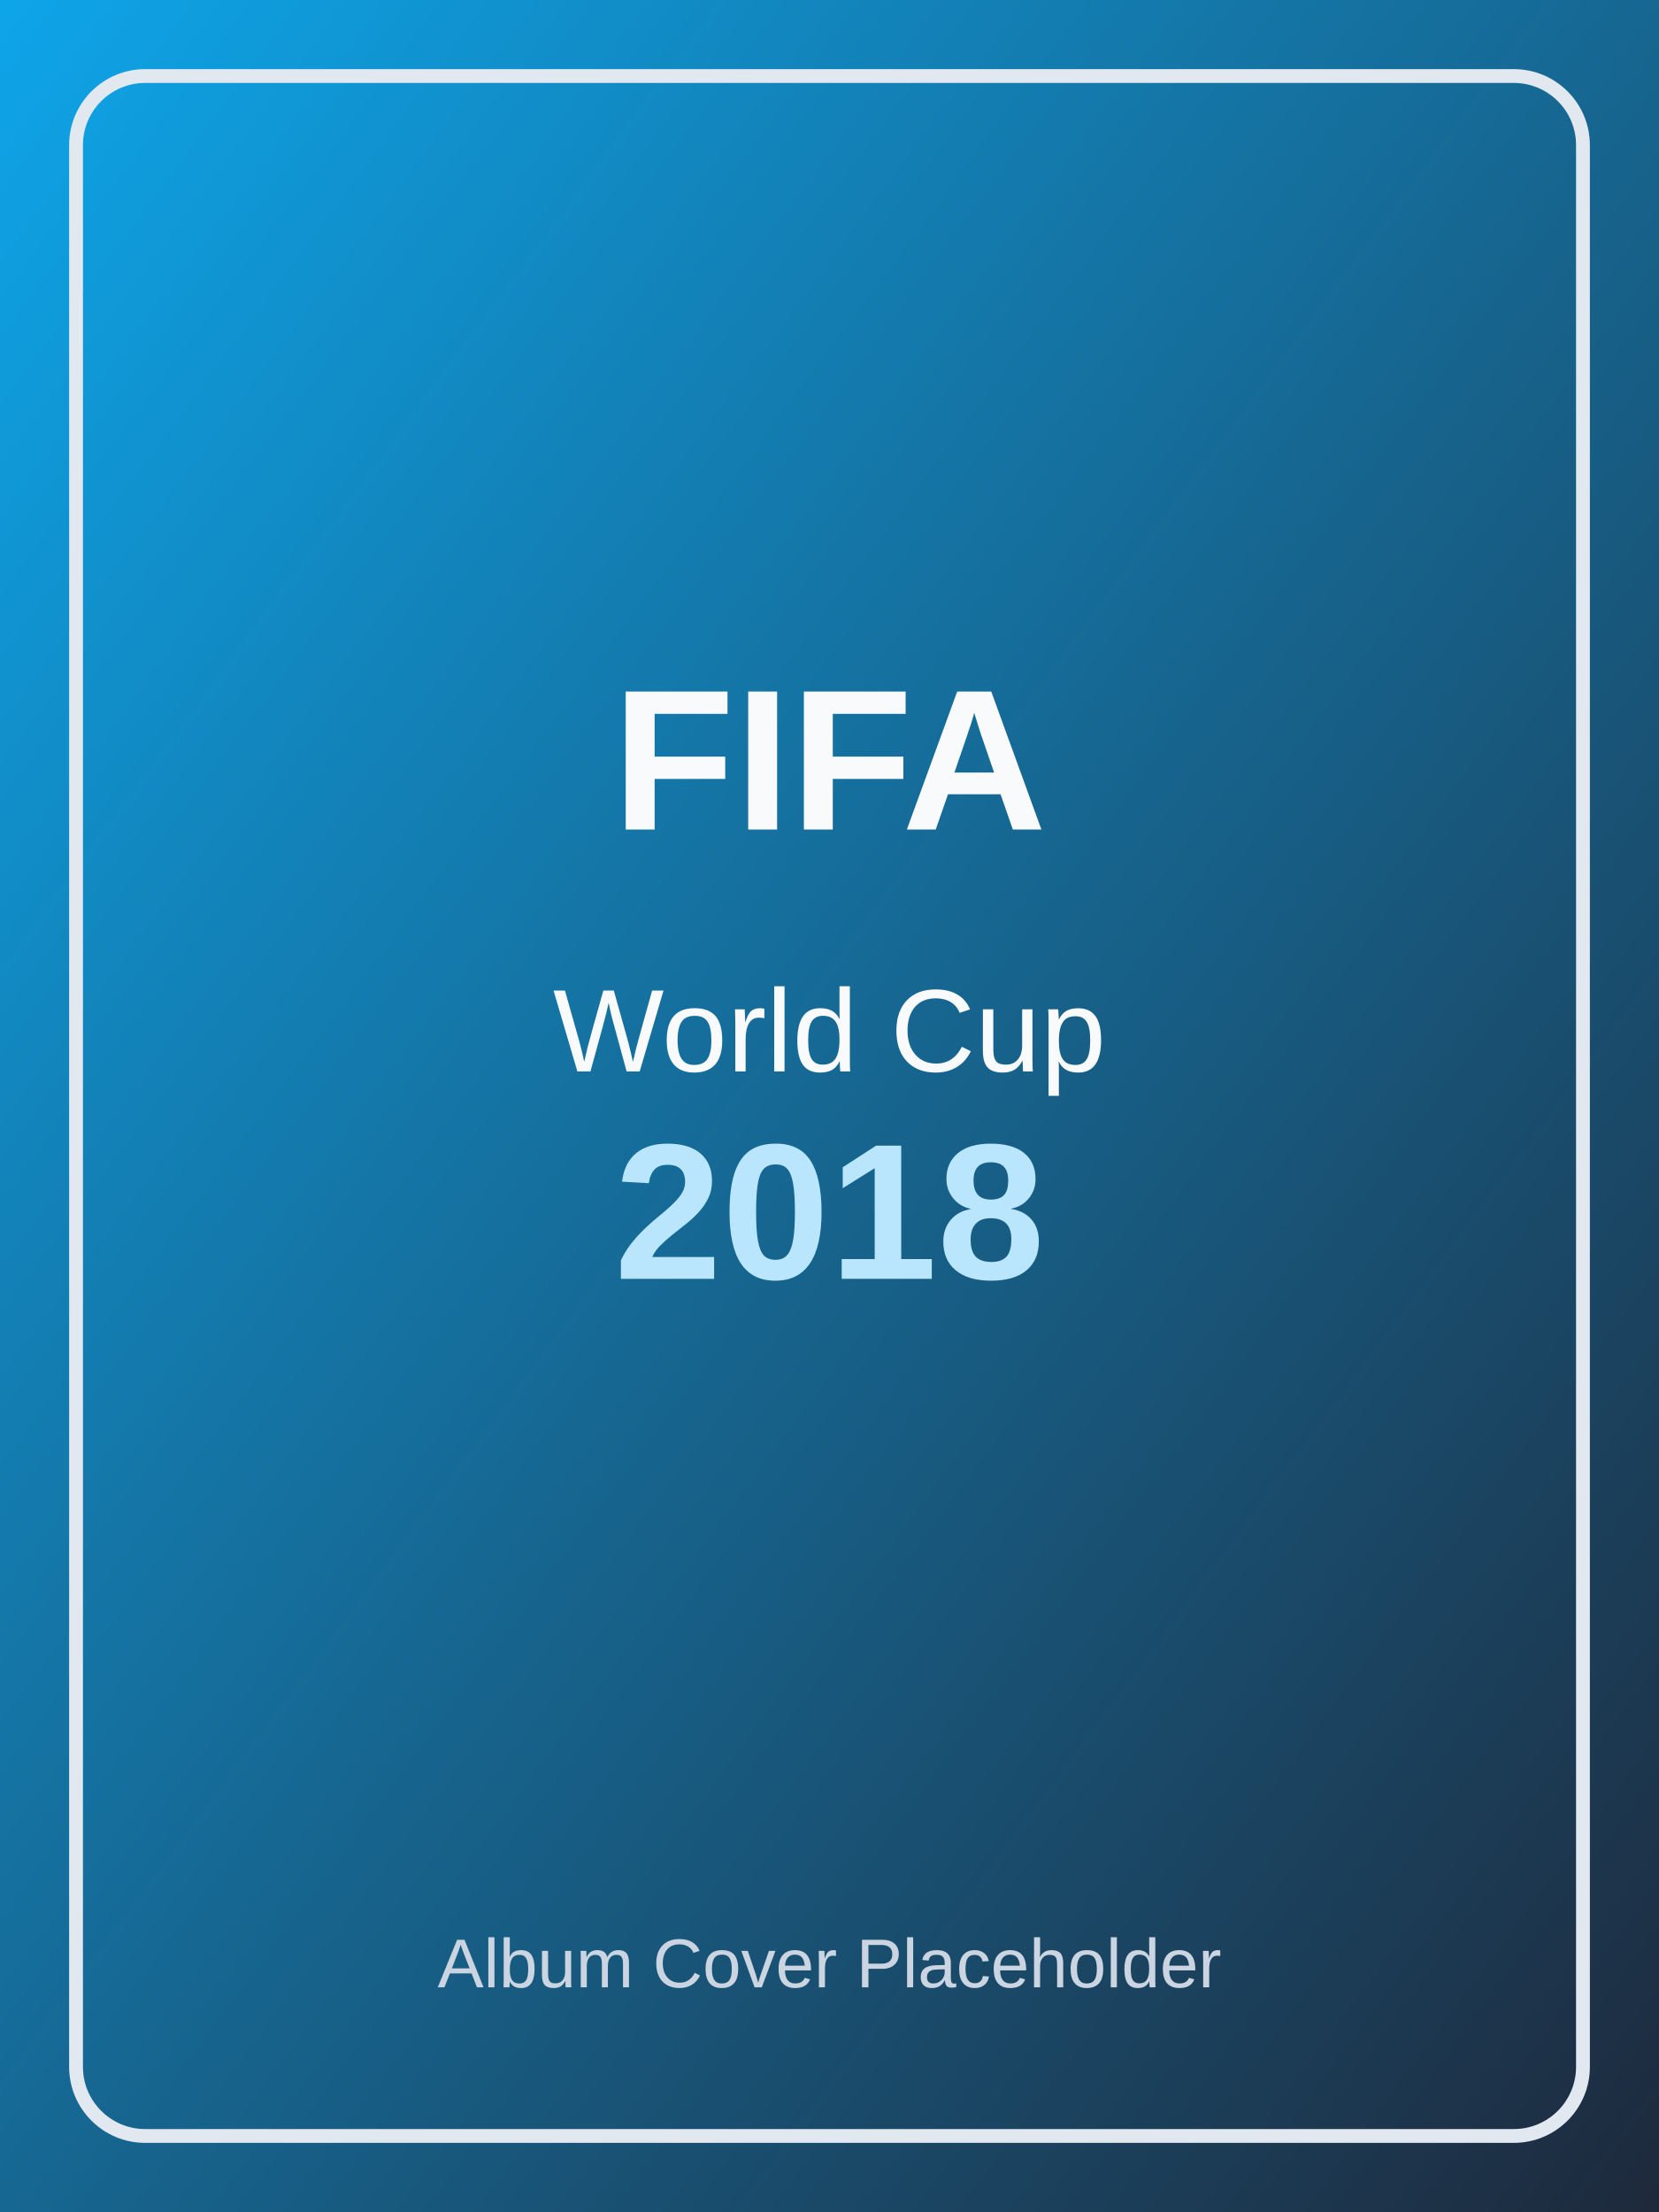
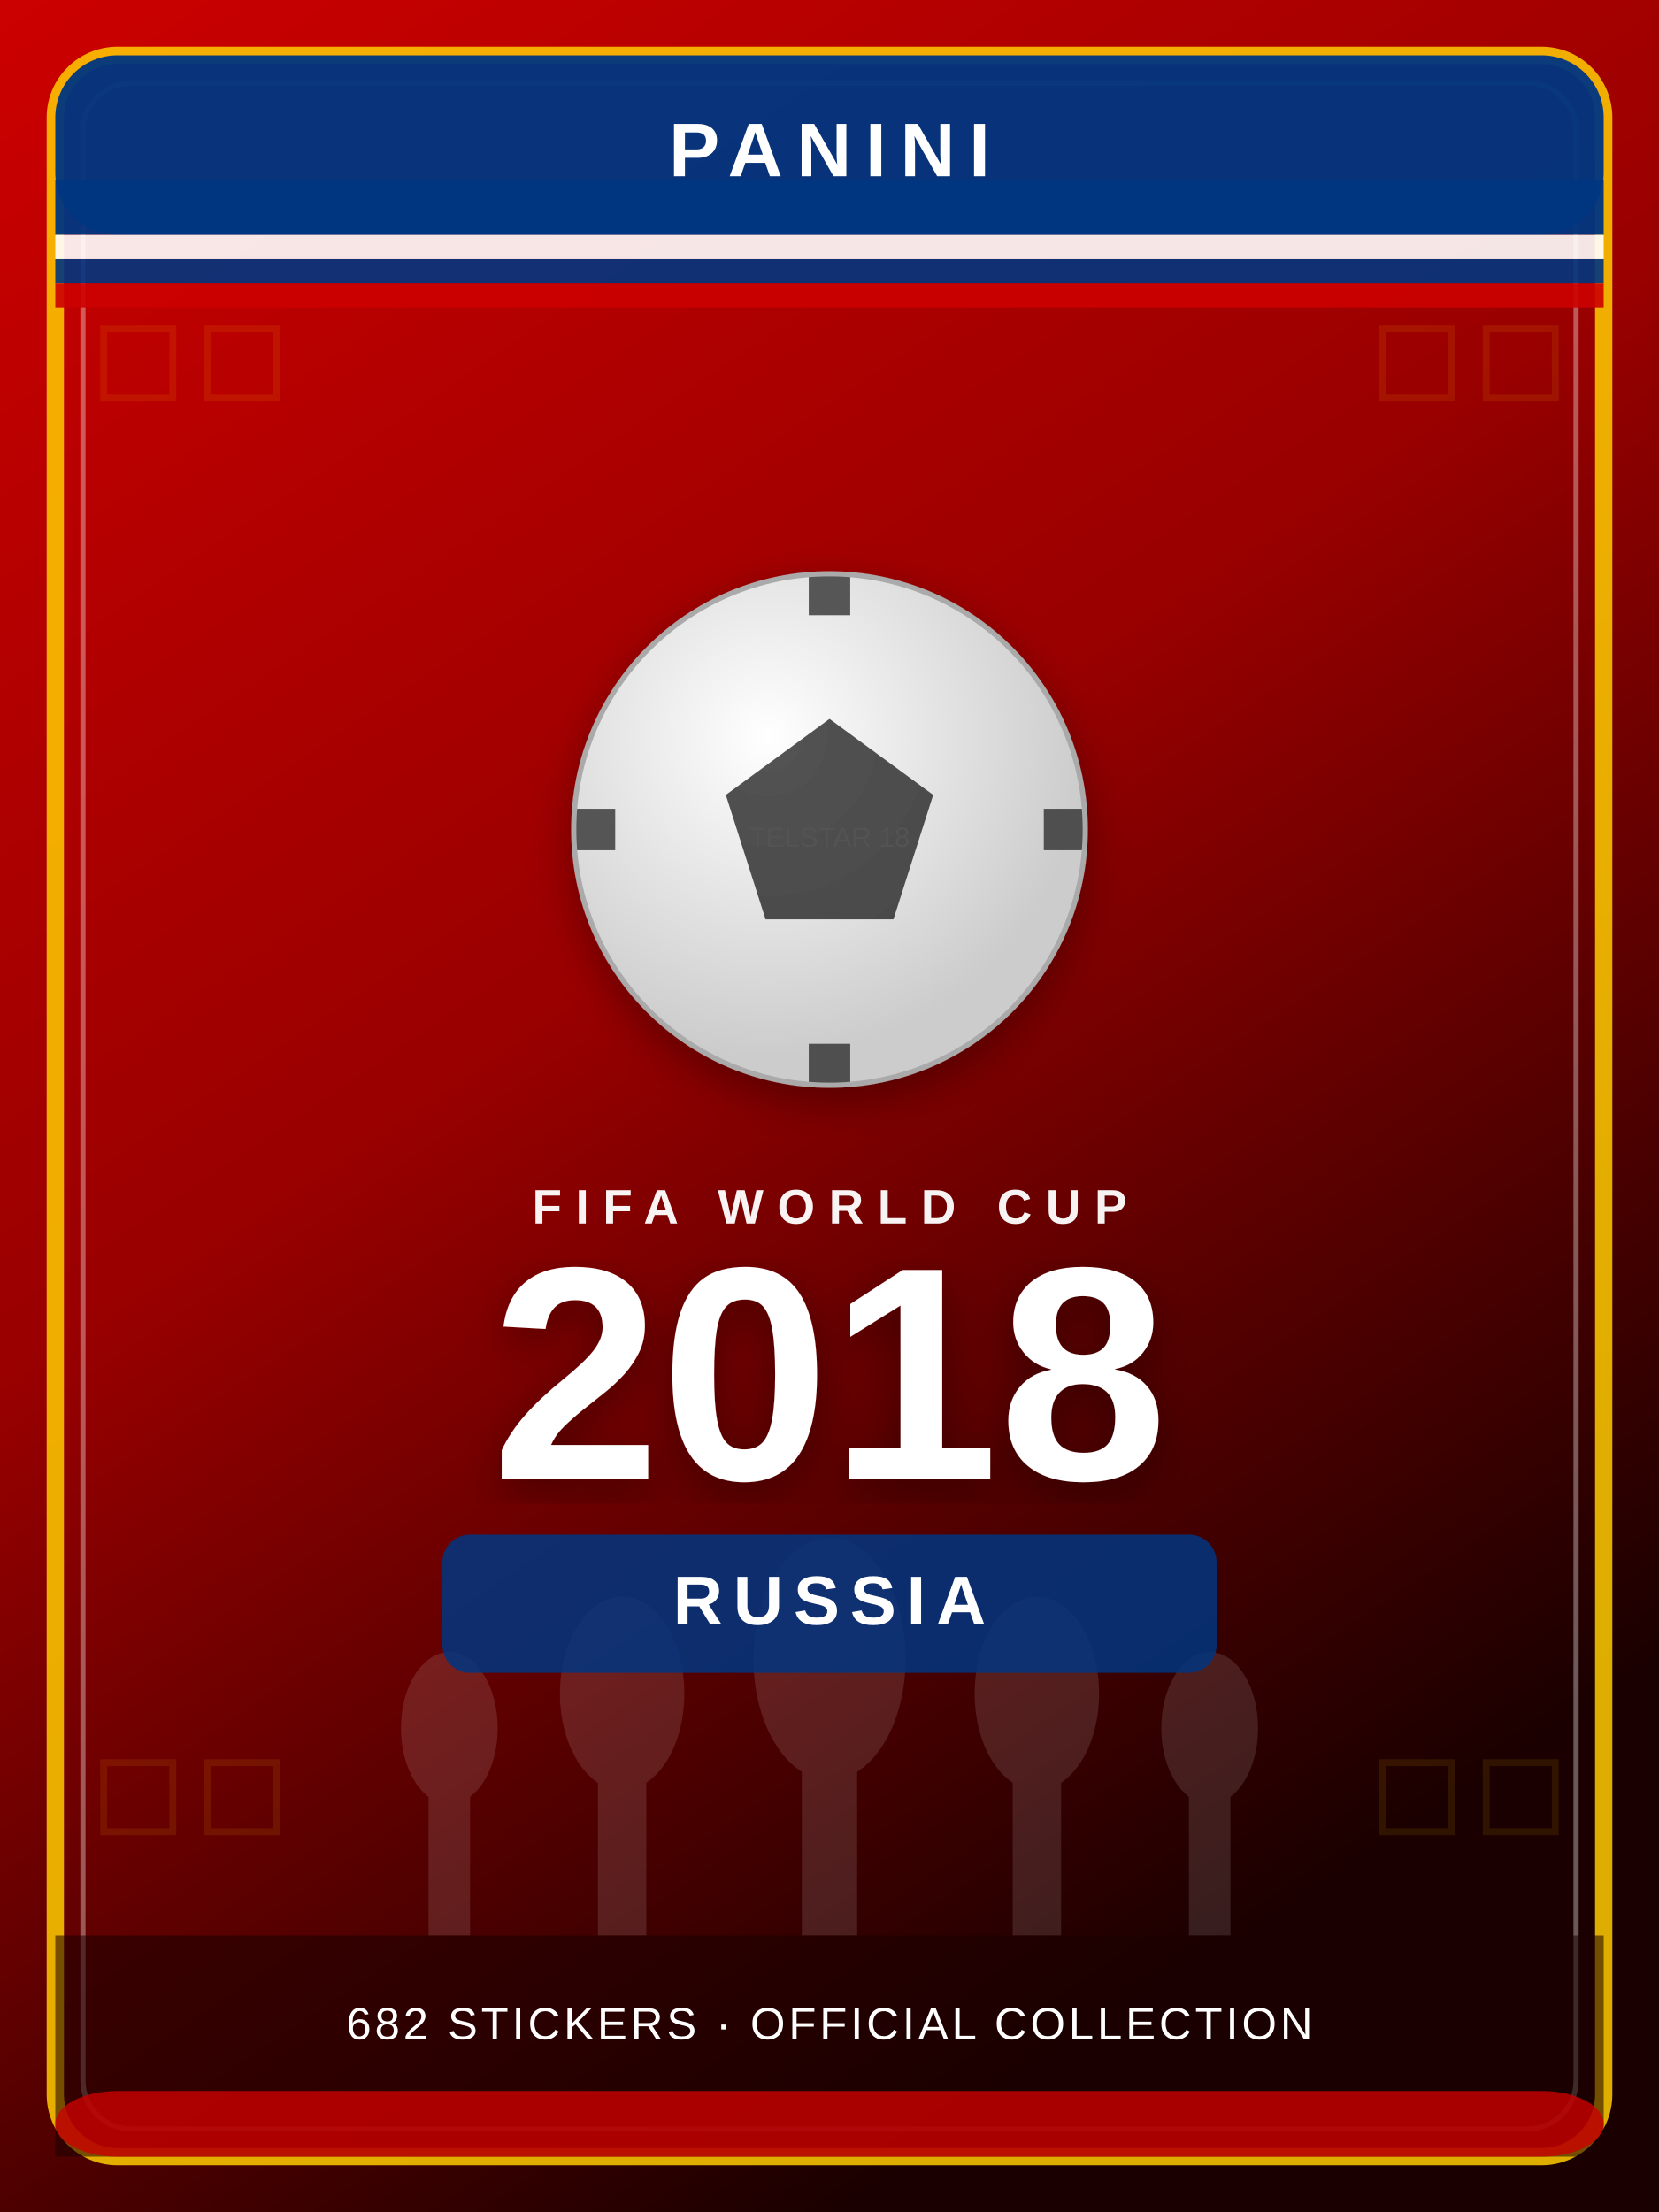
<svg xmlns="http://www.w3.org/2000/svg" width="480" height="640" viewBox="0 0 480 640">
  <defs>
-     <linearGradient id="bg" x1="0" y1="0" x2="1" y2="1">
-       <stop offset="0%" stop-color="#0ea5e9" />
-       <stop offset="100%" stop-color="#1e293b" />
+     <linearGradient id="bg18" x1="0" y1="0" x2="0.5" y2="1">
+       <stop offset="0%" stop-color="#cc0000" />
+       <stop offset="50%" stop-color="#990000" />
+       <stop offset="100%" stop-color="#1a0000" />
    </linearGradient>
+     <radialGradient id="ball18g" cx="38%" cy="32%" r="62%">
+       <stop offset="0%" stop-color="#ffffff" />
+       <stop offset="100%" stop-color="#cccccc" />
+     </radialGradient>
+     <filter id="sh18">
+       <feDropShadow dx="0" dy="4" stdDeviation="6" flood-color="#00000055" />
+     </filter>
  </defs>
-   <rect width="480" height="640" fill="url(#bg)" />
-   <rect x="22" y="22" width="436" height="596" rx="20" fill="none" stroke="#e2e8f0" stroke-width="4" />
-   <text x="240" y="240" text-anchor="middle" fill="#f8fafc" font-size="58" font-family="Arial, sans-serif" font-weight="700">FIFA</text>
-   <text x="240" y="310" text-anchor="middle" fill="#f8fafc" font-size="34" font-family="Arial, sans-serif">World Cup</text>
-   <text x="240" y="370" text-anchor="middle" fill="#bae6fd" font-size="56" font-family="Arial, sans-serif" font-weight="700">2018</text>
-   <text x="240" y="575" text-anchor="middle" fill="#cbd5e1" font-size="20" font-family="Arial, sans-serif">Album Cover Placeholder</text>
+   <rect width="480" height="640" fill="url(#bg18)" />
+   <g opacity="0.12" fill="#ffffff">
+     <ellipse cx="240" cy="480" rx="22" ry="35" />
+     <rect x="232" y="480" width="16" height="80" />
+     <ellipse cx="180" cy="490" rx="18" ry="28" />
+     <rect x="173" y="490" width="14" height="70" />
+     <ellipse cx="300" cy="490" rx="18" ry="28" />
+     <rect x="293" y="490" width="14" height="70" />
+     <ellipse cx="130" cy="500" rx="14" ry="22" />
+     <rect x="124" y="500" width="12" height="60" />
+     <ellipse cx="350" cy="500" rx="14" ry="22" />
+     <rect x="344" y="500" width="12" height="60" />
+   </g>
+   <g opacity="0.1" stroke="#ffcc00" fill="none" stroke-width="2">
+     <rect x="30" y="95" width="20" height="20" />
+     <rect x="60" y="95" width="20" height="20" />
+     <rect x="400" y="95" width="20" height="20" />
+     <rect x="430" y="95" width="20" height="20" />
+     <rect x="30" y="510" width="20" height="20" />
+     <rect x="60" y="510" width="20" height="20" />
+     <rect x="400" y="510" width="20" height="20" />
+     <rect x="430" y="510" width="20" height="20" />
+   </g>
+   <rect x="16" y="16" width="448" height="608" rx="18" fill="none" stroke="#ffcc00" stroke-width="5" opacity="0.85" />
+   <rect x="24" y="24" width="432" height="592" rx="14" fill="none" stroke="#ffffff" stroke-width="1.5" opacity="0.35" />
+   <rect x="16" y="16" width="448" height="52" rx="18" fill="#003580" opacity="0.95" />
+   <rect x="16" y="52" width="448" height="16" fill="#003580" opacity="0.95" />
+   <text x="240" y="51" text-anchor="middle" fill="#ffffff" font-size="22" font-family="Arial Black, Arial, sans-serif" font-weight="900" letter-spacing="4">PANINI</text>
+   <rect x="16" y="68" width="448" height="7" fill="#ffffff" opacity="0.9" />
+   <rect x="16" y="75" width="448" height="7" fill="#003580" opacity="0.9" />
+   <rect x="16" y="82" width="448" height="7" fill="#cc0000" opacity="0.9" />
+   <g transform="translate(240,240)" filter="url(#sh18)">
+     <circle r="74" fill="url(#ball18g)" />
+     <g fill="#1a1a1a" opacity="0.7">
+       <rect x="-6" y="-74" width="12" height="12" />
+       <rect x="-6" y="62" width="12" height="12" />
+       <rect x="-74" y="-6" width="12" height="12" />
+       <rect x="62" y="-6" width="12" height="12" />
+     </g>
+     <polygon points="0,-32 30,-10 18.5,26 -18.5,26 -30,-10" fill="#1a1a1a" opacity="0.75" />
+     <text x="0" y="5" text-anchor="middle" fill="#555" font-size="8" font-family="Arial, sans-serif" opacity="0.65">TELSTAR 18</text>
+     <circle r="74" fill="none" stroke="#aaa" stroke-width="1.5" />
+   </g>
+   <text x="240" y="354" text-anchor="middle" fill="#ffffff" font-size="14" font-family="Arial, sans-serif" font-weight="700" letter-spacing="4" opacity="0.95">FIFA WORLD CUP</text>
+   <text x="240" y="428" text-anchor="middle" fill="#ffffff" font-size="88" font-family="Arial Black, Arial, sans-serif" font-weight="900" filter="url(#sh18)">2018</text>
+   <rect x="128" y="444" width="224" height="40" rx="8" fill="#003580" opacity="0.85" />
+   <text x="240" y="470" text-anchor="middle" fill="#ffffff" font-size="20" font-family="Arial, sans-serif" font-weight="700" letter-spacing="3">RUSSIA</text>
+   <rect x="16" y="560" width="448" height="64" rx="0" fill="#1a0000" opacity="0.55" />
+   <rect x="16" y="605" width="448" height="19" rx="18" fill="#cc0000" opacity="0.8" />
+   <text x="240" y="590" text-anchor="middle" fill="#ffffff" font-size="13" font-family="Arial, sans-serif" letter-spacing="1">682 STICKERS · OFFICIAL COLLECTION</text>
</svg>
